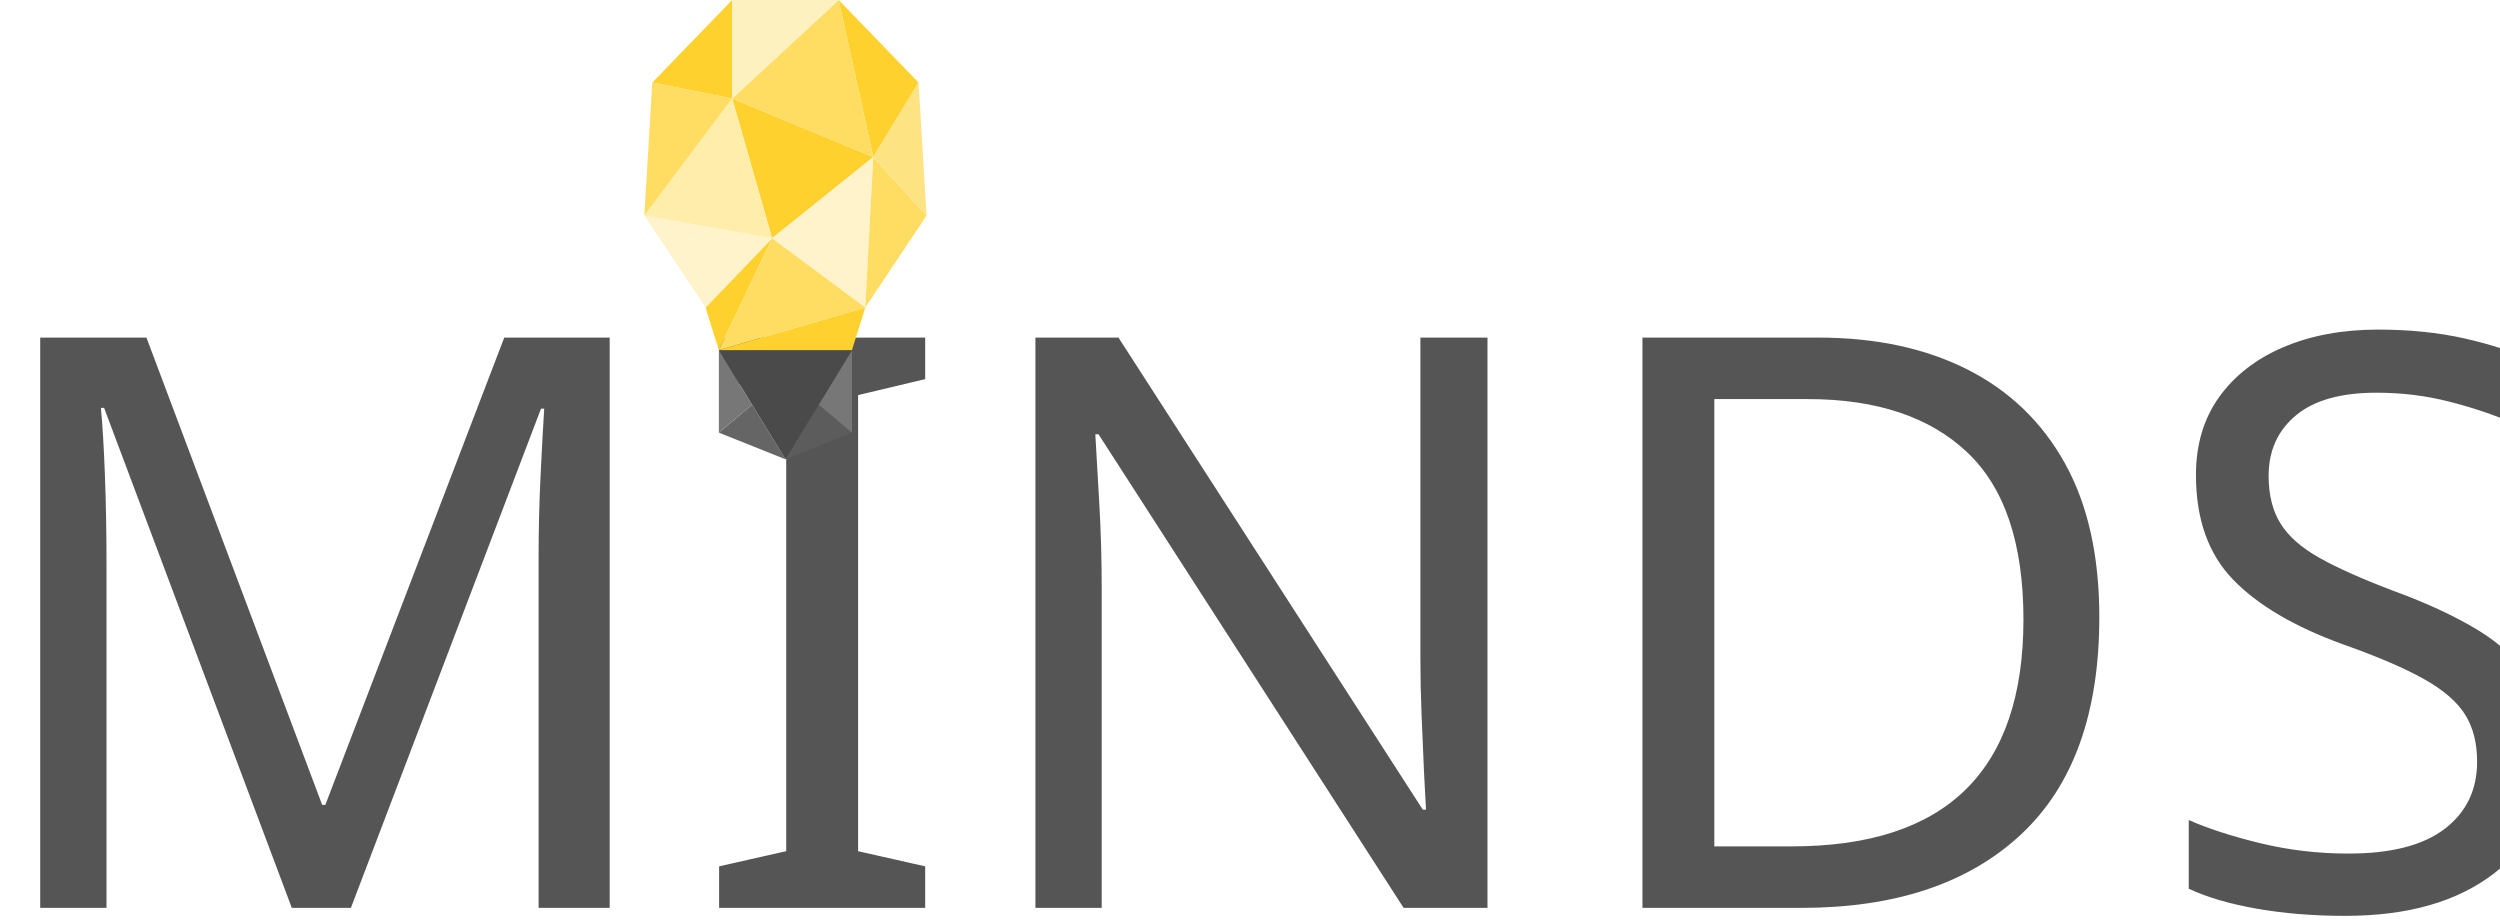
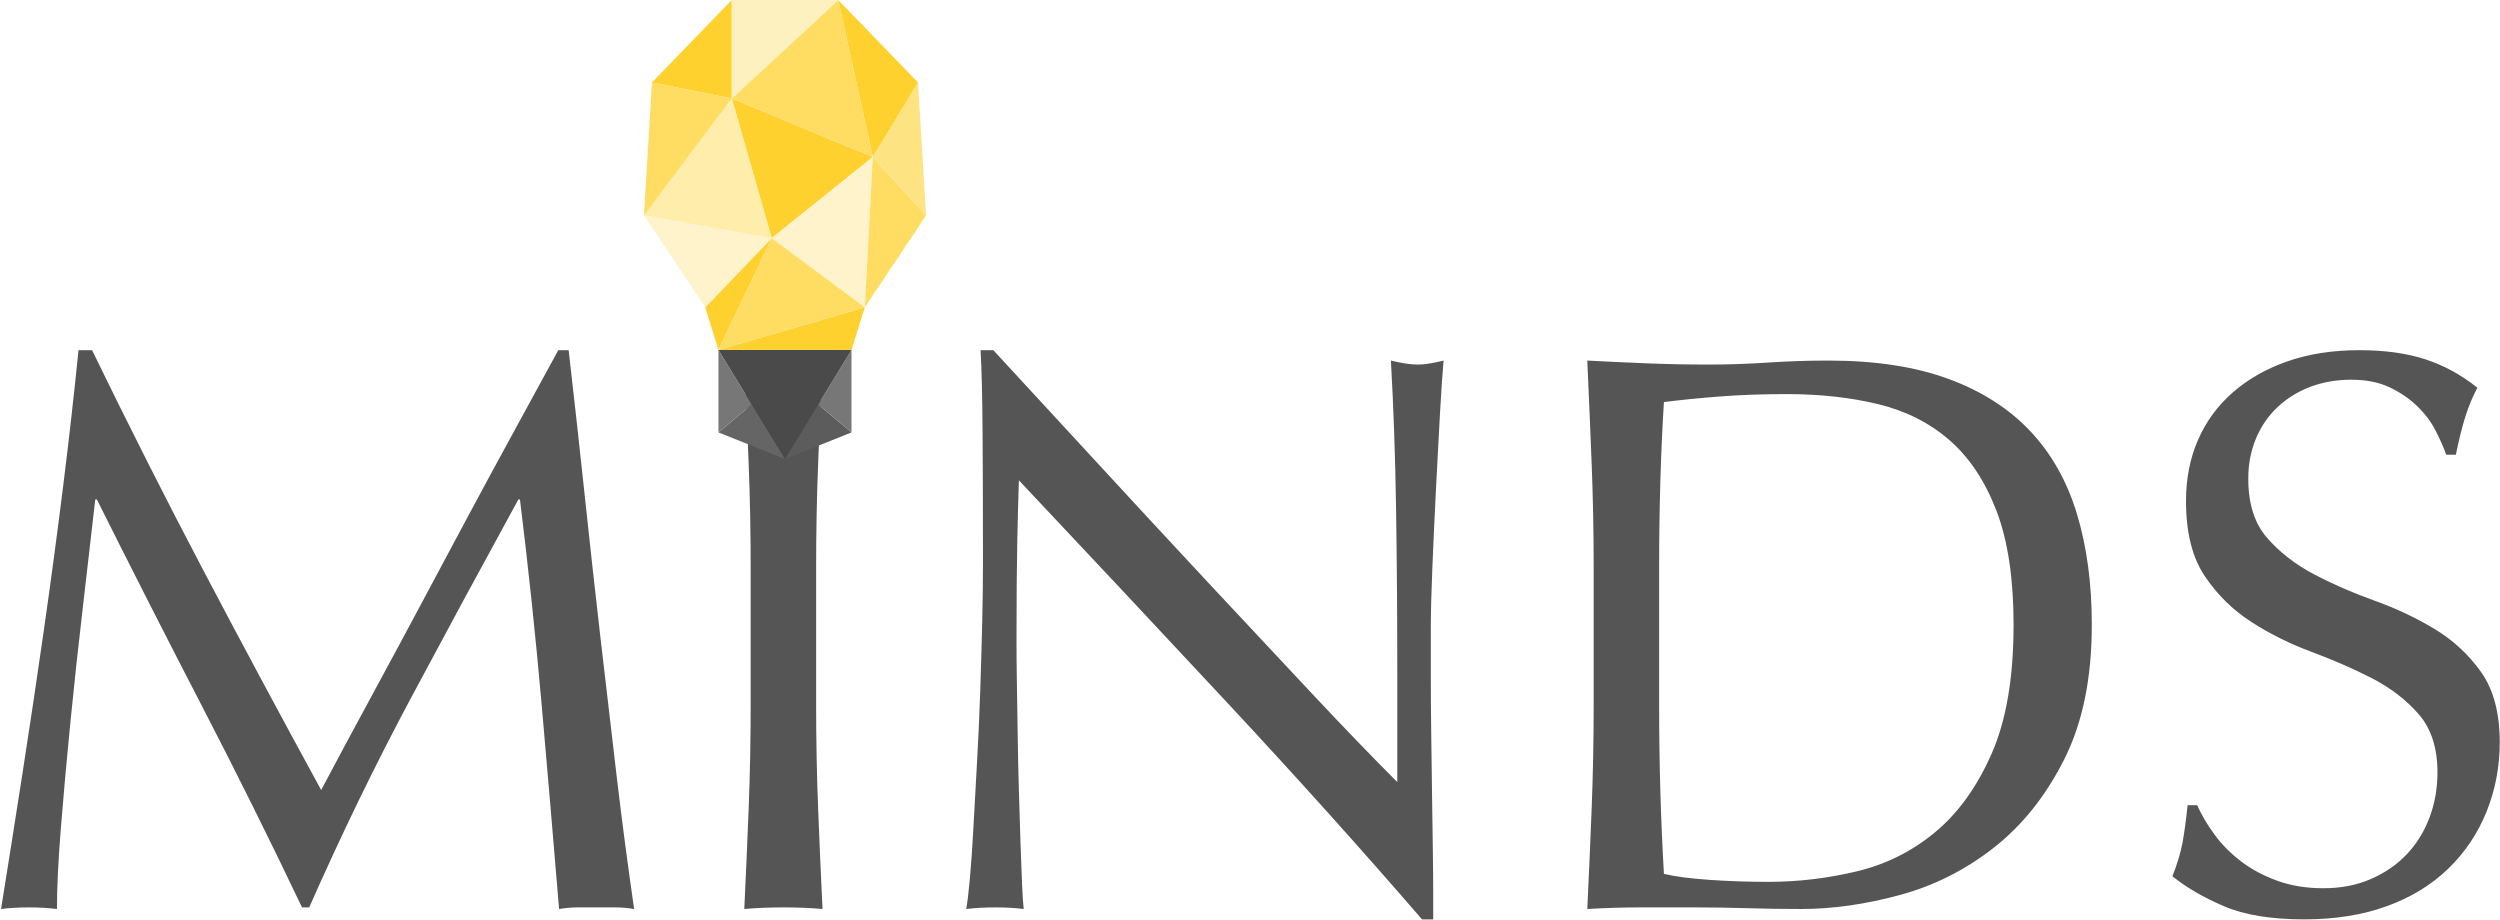
- <svg xmlns="http://www.w3.org/2000/svg" width="1878px" height="691px" viewBox="0 0 1878 691" version="1.1">
+ <svg xmlns="http://www.w3.org/2000/svg" width="1879px" height="691px" viewBox="0 0 1879 691" version="1.1">
  <defs />
  <g id="Page-1" stroke="none" stroke-width="1" fill="none" fill-rule="evenodd">
-     <text id="MINDS" font-family="Optima-Regular, Optima" font-size="600" font-weight="normal" fill="#555555">
-       <tspan x="-28" y="682">MINDS</tspan>
-     </text>
+     <path d="M69.2,263.2 C96.8,320 124.7,375.2 152.9,428.8 C181.1,482.4 210.6,537.4 241.4,593.8 C245.4,586.2 251.2,575.3 258.8,561.1 C266.4,546.9 275.2,530.6 285.2,512.2 C295.2,493.8 305.9,473.9 317.3,452.5 C328.7,431.1 340.3,409.4 352.1,387.4 C363.9,365.4 375.6,343.8 387.2,322.6 C398.8,301.4 409.6,281.6 419.6,263.2 L427.4,263.2 C431.8,301.6 435.9,338.7 439.7,374.5 C443.5,410.3 447.4,445.5 451.4,480.1 C455.4,514.7 459.4,548.9 463.4,582.7 C467.4,616.5 471.8,650 476.6,683.2 C471.8,682.4 467.1,682 462.5,682 L434.3,682 C429.7,682 425,682.4 420.2,683.2 C415.8,630 411.4,578.4 407,528.4 C402.6,478.4 397.2,427.4 390.8,375.4 L389.6,375.4 C362,425.8 334.9,475.9 308.3,525.7 C281.7,575.5 256.4,627.6 232.4,682 L227,682 C203,631.6 177.9,581.1 151.7,530.5 C125.5,479.9 99.2,428.2 72.8,375.4 L71.6,375.4 C68.8,400.2 65.7,427.1 62.3,456.1 C58.9,485.1 55.8,513.7 53,541.9 C50.2,570.1 47.8,596.7 45.8,621.7 C43.8,646.7 42.8,667.2 42.8,683.2 C36.4,682.4 29.4,682 21.8,682 C14.2,682 7.2,682.4 0.8,683.2 C6,650.8 11.4,616.6 17,580.6 C22.6,544.6 28,508.4 33.2,472 C38.4,435.6 43.2,399.7 47.6,364.3 C52,328.9 55.8,295.2 59,263.2 L69.2,263.2 Z M564.2,426.4 C564.2,400 563.7,374.1 562.7,348.7 C561.7,323.3 560.6,297.4 559.4,271 C564.6,271.8 569.6,272.5 574.4,273.1 C579.2,273.7 584,274 588.8,274 C593.6,274 598.4,273.7 603.2,273.1 C608,272.5 613,271.8 618.2,271 C617,297.4 615.9,323.3 614.9,348.7 C613.9,374.1 613.4,400 613.4,426.4 L613.4,529.6 C613.4,556 613.9,582 614.9,607.6 C615.9,633.2 617,658.4 618.2,683.2 C609,682.4 599.2,682 588.8,682 C578.4,682 568.6,682.4 559.4,683.2 C560.6,658.4 561.7,633.2 562.7,607.6 C563.7,582 564.2,556 564.2,529.6 L564.2,426.4 Z M1068.8,691 C1022.8,637.8 973.8,583.3 921.8,527.5 C869.8,471.7 817.8,416.2 765.8,361 C765.4,372.2 765,387.2 764.6,406 C764.2,424.8 764,450.4 764,482.8 C764,491.2 764.1,501.6 764.3,514 C764.5,526.4 764.7,539.4 764.9,553 C765.1,566.6 765.4,580.4 765.8,594.4 C766.2,608.4 766.6,621.4 767,633.4 C767.4,645.4 767.8,655.9 768.2,664.9 C768.6,673.9 769,680 769.4,683.2 C763,682.4 756,682 748.4,682 C740.4,682 733,682.4 726.2,683.2 C727,679.2 727.9,671.8 728.9,661 C729.9,650.2 730.8,637.3 731.6,622.3 C732.4,607.3 733.3,591 734.3,573.4 C735.3,555.8 736.1,538.2 736.7,520.6 C737.3,503 737.8,485.8 738.2,469 C738.6,452.2 738.8,437.2 738.8,424 C738.8,385.6 738.7,352.6 738.5,325 C738.3,297.4 737.8,276.8 737,263.2 L746.6,263.2 C771,289.6 797.1,317.9 824.9,348.1 C852.7,378.3 880.3,408.1 907.7,437.5 C935.1,466.9 961.1,494.7 985.7,520.9 C1010.3,547.1 1031.8,569.4 1050.2,587.8 L1050.2,506.2 C1050.2,464.2 1049.9,423.3 1049.3,383.5 C1048.7,343.7 1047.4,306.2 1045.4,271 C1053.4,273 1060.2,274 1065.8,274 C1070.6,274 1077,273 1085,271 C1084.2,279.8 1083.3,293 1082.3,310.6 C1081.3,328.2 1080.3,347 1079.3,367 C1078.3,387 1077.4,406.6 1076.6,425.8 C1075.8,445 1075.4,460.4 1075.4,472 L1075.4,508 C1075.4,521.6 1075.5,535.8 1075.7,550.6 C1075.9,565.4 1076.1,580.3 1076.3,595.3 C1076.5,610.3 1076.7,624.3 1076.9,637.3 C1077.1,650.3 1077.2,661.6 1077.2,671.2 L1077.2,691 L1068.8,691 Z M1197.8,426.4 C1197.8,400 1197.3,374.1 1196.3,348.7 C1195.3,323.3 1194.2,297.4 1193,271 C1208.2,271.8 1223.3,272.5 1238.3,273.1 C1253.3,273.7 1268.4,274 1283.6,274 C1298.8,274 1313.9,273.5 1328.9,272.5 C1343.9,271.5 1359,271 1374.2,271 C1409.4,271 1439.5,275.6 1464.5,284.8 C1489.5,294 1510,307.1 1526,324.1 C1542,341.1 1553.7,361.9 1561.1,386.5 C1568.5,411.1 1572.2,438.8 1572.2,469.6 C1572.2,509.6 1565.3,543.3 1551.5,570.7 C1537.7,598.1 1520.1,620.2 1498.7,637 C1477.3,653.8 1453.7,665.7 1427.9,672.7 C1402.1,679.7 1377.4,683.2 1353.8,683.2 C1340.2,683.2 1326.8,683 1313.6,682.6 C1300.4,682.2 1287,682 1273.4,682 L1233.2,682 C1220,682 1206.6,682.4 1193,683.2 C1194.2,658.4 1195.3,633.2 1196.3,607.6 C1197.3,582 1197.8,556 1197.8,529.6 L1197.8,426.4 Z M1247,529.6 C1247,572.8 1248.2,615.2 1250.6,656.8 C1259,658.8 1270.4,660.3 1284.8,661.3 C1299.2,662.3 1314,662.8 1329.2,662.8 C1351.2,662.8 1373.2,660.2 1395.2,655 C1417.2,649.8 1436.9,640 1454.3,625.6 C1471.7,611.2 1485.9,591.5 1496.9,566.5 C1507.9,541.5 1513.4,509.2 1513.4,469.6 C1513.4,434.8 1509.1,406.2 1500.5,383.8 C1491.9,361.4 1480.1,343.7 1465.1,330.7 C1450.1,317.7 1432.2,308.7 1411.4,303.7 C1390.6,298.7 1367.8,296.2 1343,296.2 C1325,296.2 1308.2,296.8 1292.6,298 C1277,299.2 1263,300.6 1250.6,302.2 C1249.4,321.4 1248.5,341.5 1247.9,362.5 C1247.3,383.5 1247,404.8 1247,426.4 L1247,529.6 Z M1651.4,605.2 C1654.6,612.4 1658.9,619.7 1664.3,627.1 C1669.7,634.5 1676.3,641.2 1684.1,647.2 C1691.9,653.2 1701,658.1 1711.4,661.9 C1721.8,665.7 1733.4,667.6 1746.2,667.6 C1759.4,667.6 1771.3,665.3 1781.9,660.7 C1792.5,656.1 1801.5,649.9 1808.9,642.1 C1816.3,634.3 1822,625.1 1826,614.5 C1830,603.9 1832,592.6 1832,580.6 C1832,562.2 1827.3,547.6 1817.9,536.8 C1808.5,526 1796.8,517 1782.8,509.8 C1768.8,502.6 1753.7,496 1737.5,490 C1721.3,484 1706.2,476.5 1692.2,467.5 C1678.2,458.5 1666.5,447 1657.1,433 C1647.7,419 1643,400.2 1643,376.6 C1643,359.8 1646,344.5 1652,330.7 C1658,316.9 1666.7,305 1678.1,295 C1689.5,285 1703.2,277.2 1719.2,271.6 C1735.2,266 1753.2,263.2 1773.2,263.2 C1792.4,263.2 1809,265.5 1823,270.1 C1837,274.7 1850,281.8 1862,291.4 C1858.4,298.2 1855.4,305.4 1853,313 C1850.6,320.6 1848.2,330.2 1845.8,341.8 L1838.6,341.8 C1836.6,336.2 1833.9,330.1 1830.5,323.5 C1827.1,316.9 1822.5,310.8 1816.7,305.2 C1810.9,299.6 1804,294.9 1796,291.1 C1788,287.3 1778.4,285.4 1767.2,285.4 C1756,285.4 1745.7,287.2 1736.3,290.8 C1726.9,294.4 1718.7,299.5 1711.7,306.1 C1704.7,312.7 1699.3,320.6 1695.5,329.8 C1691.7,339 1689.8,349 1689.8,359.8 C1689.8,378.6 1694.5,393.4 1703.9,404.2 C1713.3,415 1725,424.1 1739,431.5 C1753,438.9 1768.1,445.5 1784.3,451.3 C1800.5,457.1 1815.6,464.2 1829.6,472.6 C1843.6,481 1855.3,491.8 1864.7,505 C1874.1,518.2 1878.8,535.8 1878.8,557.8 C1878.8,576.2 1875.5,593.6 1868.9,610 C1862.3,626.4 1852.7,640.7 1840.1,652.9 C1827.5,665.1 1812.1,674.5 1793.9,681.1 C1775.7,687.7 1755,691 1731.8,691 C1707,691 1686.9,687.7 1671.5,681.1 C1656.1,674.5 1643.2,667 1632.8,658.6 C1636.4,649.4 1638.9,641.1 1640.3,633.7 C1641.7,626.3 1643,616.8 1644.2,605.2 L1651.4,605.2 Z" id="MINDS" fill="#555555" />
    <g id="bulb" transform="translate(433, -27)">
      <g id="Group-5" transform="translate(107, 290)">
        <path d="M24.752,43 L22.772,72 L24.752,43 Z" id="Triangle-3" fill="#656565" />
        <polygon id="Triangle-3" fill="#656565" points="0 62 25 41 50 82" />
        <polygon id="Triangle-3" fill="#787778" points="0 0 0 62 25 41" />
        <polygon id="Triangle-3" fill="#5C5C5C" points="75 41 50 82 100 62" />
        <polygon id="Triangle-3" fill="#787778" points="100 62 75 41 100 0" />
        <polygon id="Triangle-3" fill="#4A4A4A" points="0 0 100 0 50 82" />
      </g>
      <g id="Group" transform="translate(6, 1)">
        <polygon id="Triangle-3" fill="#FED12F" points="111 100 217 144 141 205" />
        <polygon id="Triangle-3" fill="#FED12F" points="191 26 251 88 217 144" />
        <polygon id="Triangle-3" fill="#FED12F" points="101 289 211 257 201 289" />
        <polygon id="Triangle-3" fill="#FED12F" points="91 257 141 205 101 289" />
        <polygon id="Triangle-3" fill="#FED12F" points="51 88 111 26 111 100" />
        <polygon id="Triangle-3" fill="#FFF3CB" points="141 205 211 257 217 144" />
        <polygon id="Triangle-3" fill="#FFF3CB" transform="translate(91.98212, 202.3766) rotate(140) translate(-91.98212, -202.3766) " points="56.119 168.859 118.731 243.589 127.846 161.164" />
        <polygon id="Triangle-3" fill="#FFDD63" transform="translate(187.6489, 90.6169) rotate(-53) translate(-187.6489, -90.6169) " points="134.027 35.049 241.271 54.406 162.679 146.185" />
        <polygon id="Triangle-3" fill="#FFEDAC" transform="translate(112.7007, 170.1488) rotate(-53) translate(-112.7007, -170.1488) " points="57.701 126.824 167.701 126.574 101.898 213.724" />
        <polygon id="Triangle-3" fill="#FFDD63" transform="translate(148.5699, 267.401) rotate(-53) translate(-148.5699, -267.401) " points="102.692 242.409 193.85 223.802 194.448 311" />
        <polygon id="Triangle-3" fill="#FFDD63" transform="translate(214, 200.5) rotate(-53) translate(-214, -200.5) " points="167.072 232.107 260.928 168.893 249.861 227.319" />
        <polygon id="Triangle-3" fill="#FFDD63" transform="translate(55.98166, 127.408) rotate(-53) translate(-55.98166, -127.408) " points="0.982 155.103 84.456 99.713 110.982 154.853" />
        <polygon id="Triangle-3" fill="#FEE382" transform="translate(254, 138) rotate(-53) translate(-254, -138) " points="226.941 112.061 292.126 105.513 215.874 170.487" />
        <polygon id="Triangle-3" fill="#FEF1C0" transform="translate(146.3209, 50.14425) rotate(160) translate(-146.3209, -50.14425) " points="96.078 57.551 196.563 15.376 171.254 84.913" />
      </g>
    </g>
  </g>
</svg>
